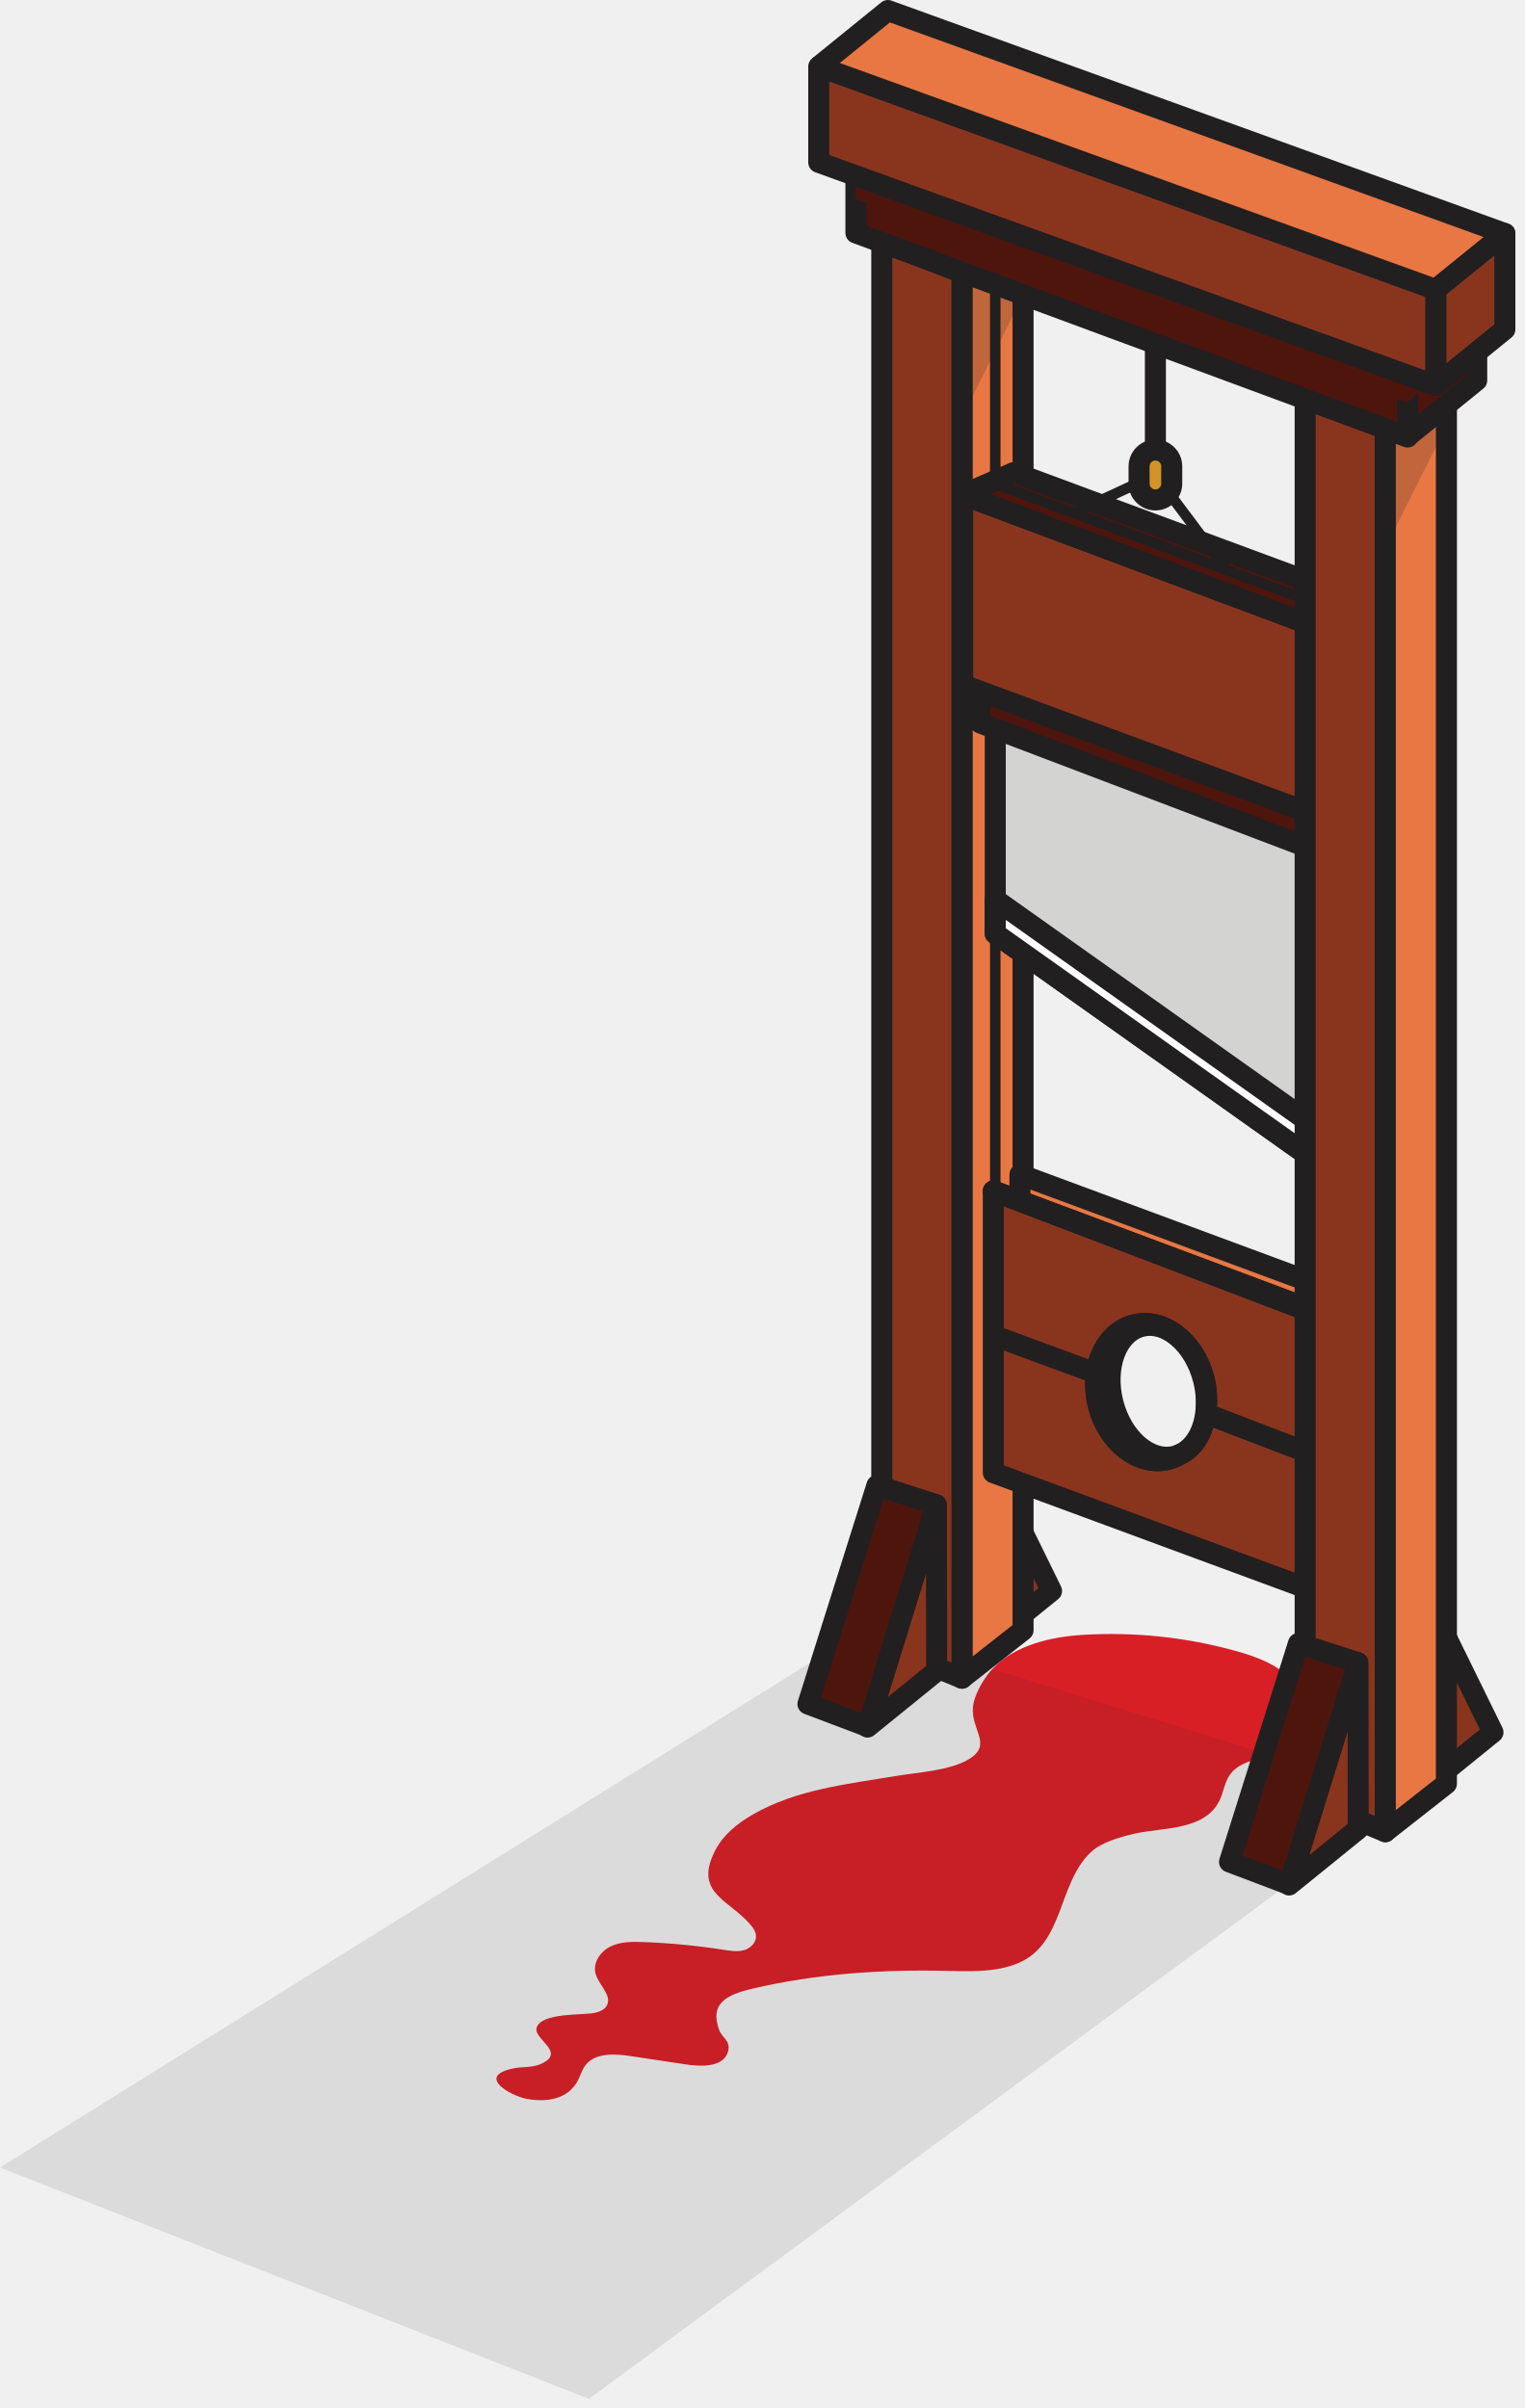
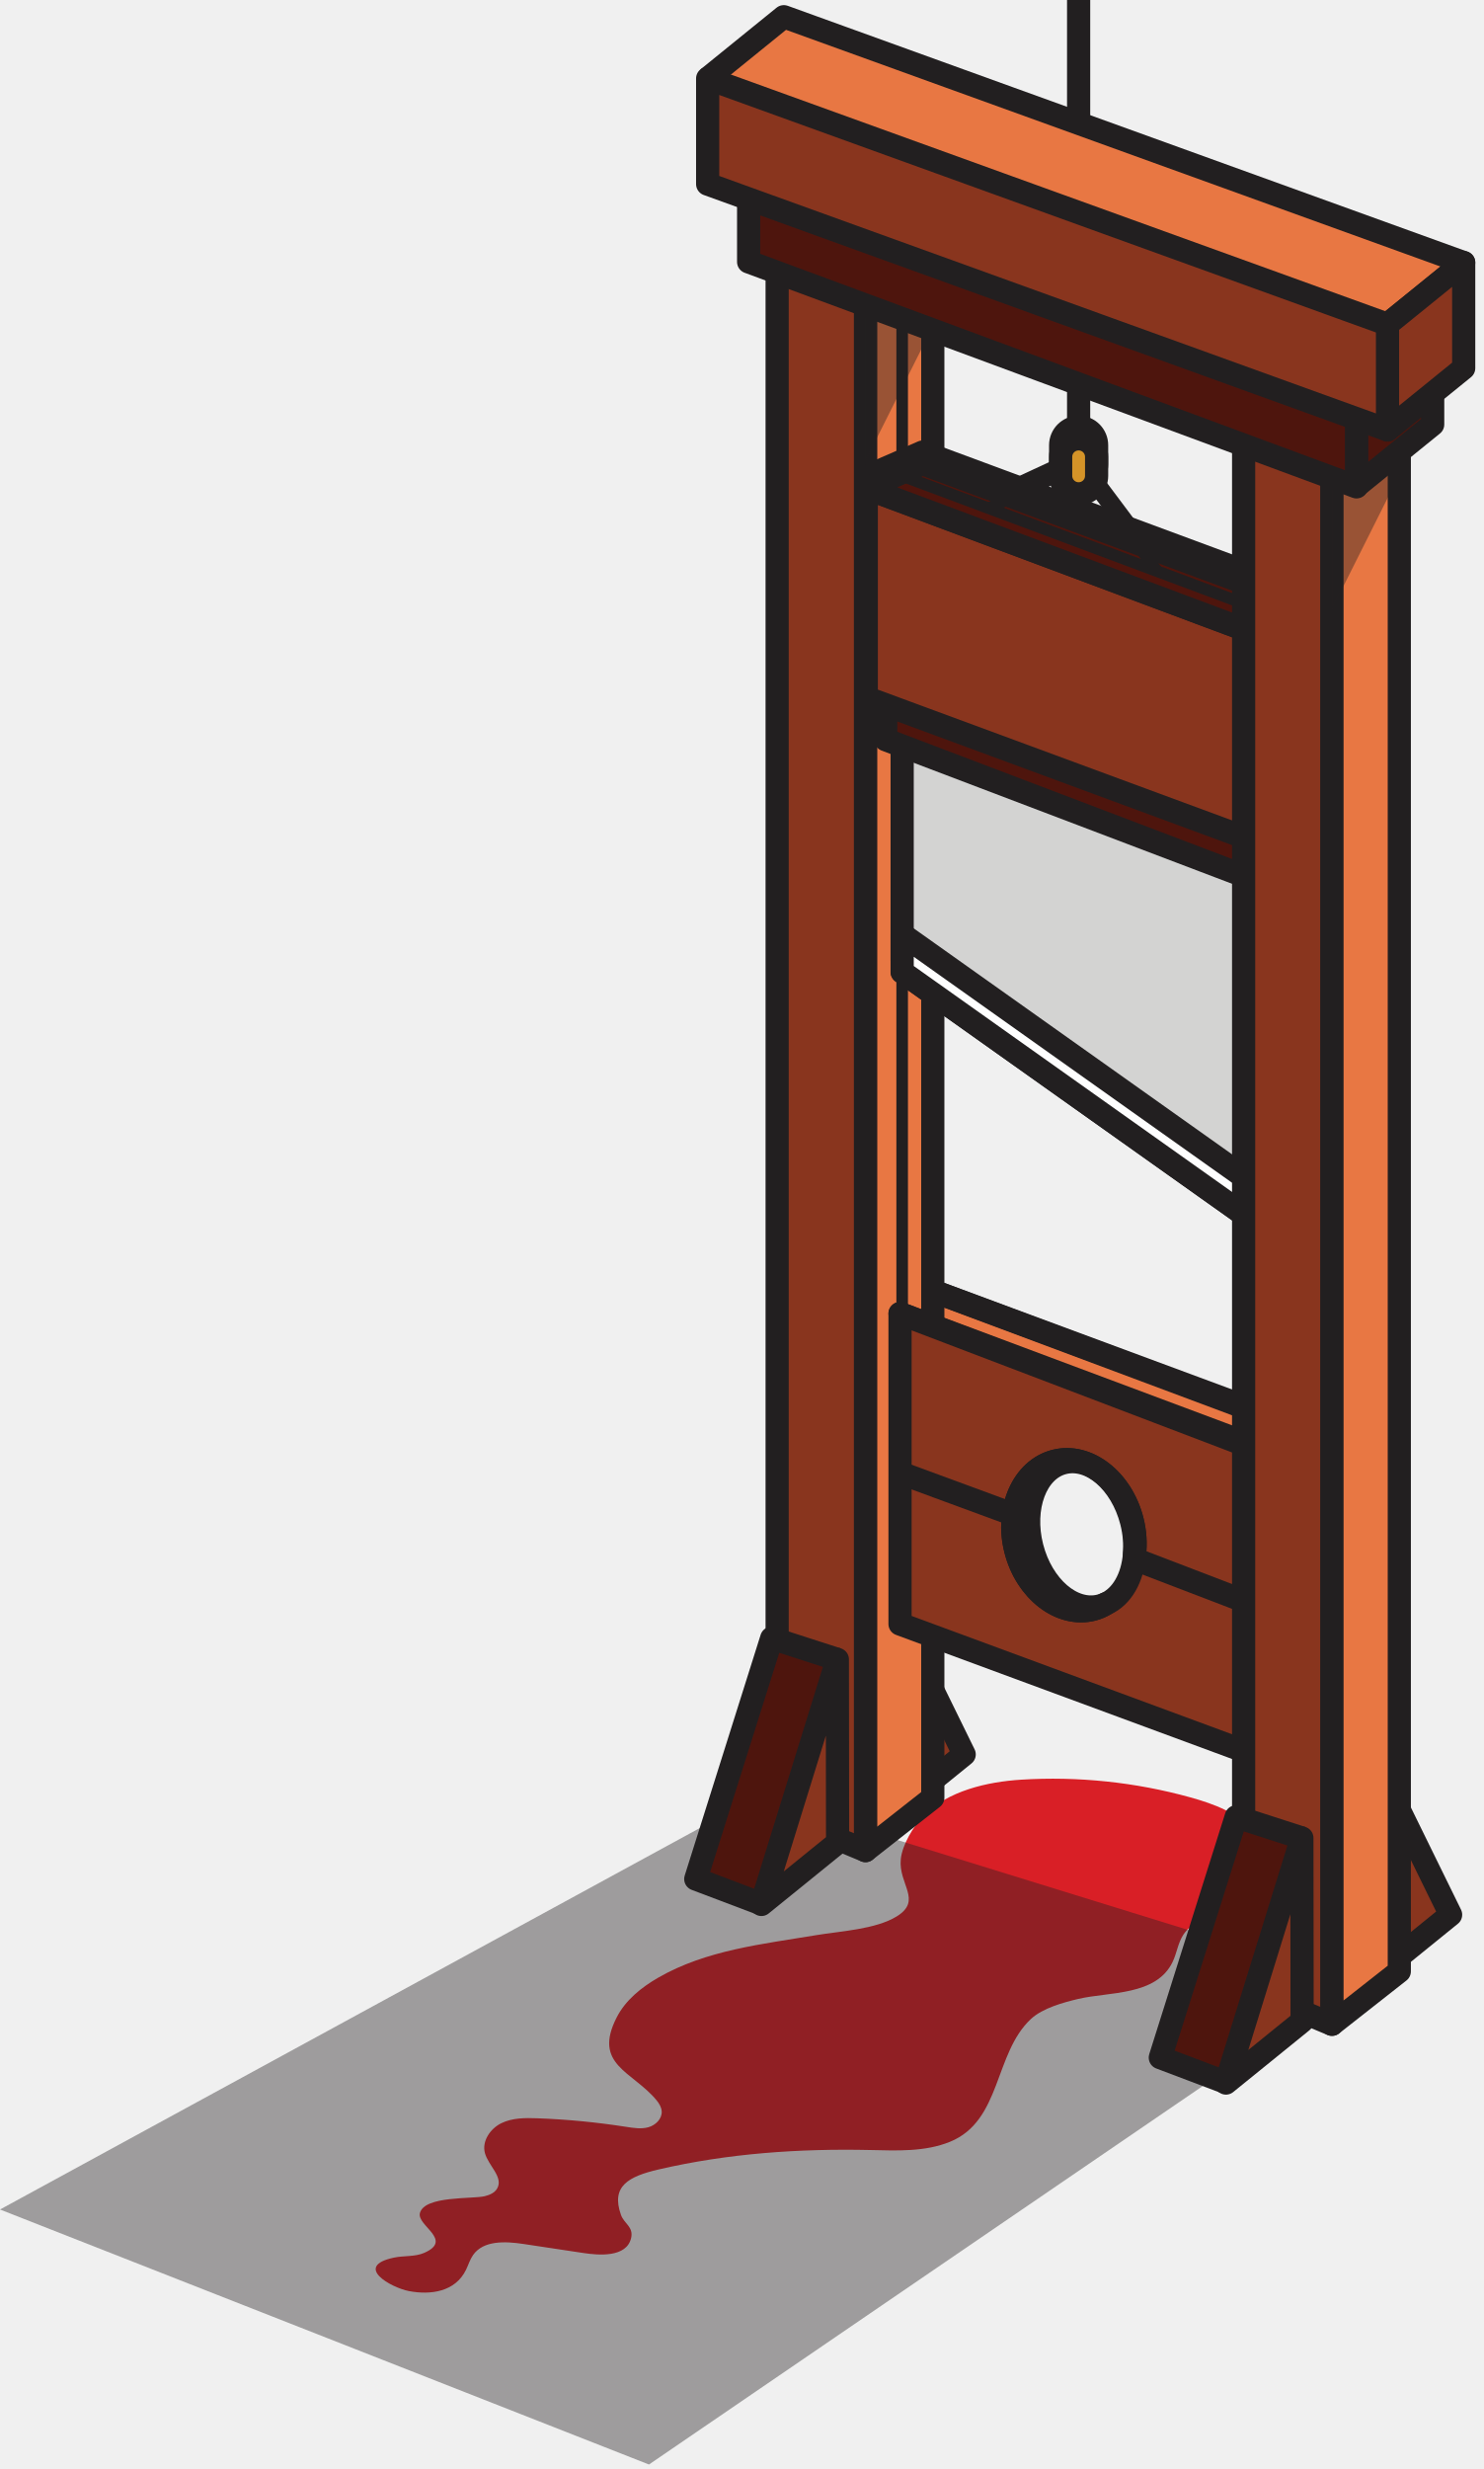
- <svg xmlns="http://www.w3.org/2000/svg" width="145px" height="229px" viewBox="0 0 145 229" version="1.1">
-   <defs />
+ <svg xmlns="http://www.w3.org/2000/svg" xmlns:xlink="http://www.w3.org/1999/xlink" width="128px" height="213px" viewBox="0 0 128 213" version="1.1">
+   <defs>
+     <polygon id="path-1" points="0.076 0.94 1.076 0.94 1.076 22.154 0.076 22.154 0.076 0.94" />
+     <polygon id="path-3" points="0.076 0.94 1.076 0.94 1.076 23.153 0.076 23.153 0.076 0.94" />
+   </defs>
  <g id="Page-1" stroke="none" stroke-width="1" fill="none" fill-rule="evenodd">
    <g id="guillotine">
-       <path d="M102.889,155.478 C99.986,155.659 96.544,156.437 94.453,158.616 C93.603,159.501 92.639,161.088 92.514,162.335 C92.298,164.51 94.401,165.888 92.168,167.27 C90.351,168.394 87.281,168.545 85.209,168.891 C80.573,169.667 75.729,170.168 71.578,172.56 C70.129,173.396 68.764,174.492 68.001,175.982 C65.898,180.089 69.388,180.637 71.443,183.141 C71.67,183.418 71.866,183.742 71.884,184.1 C71.917,184.741 71.351,185.287 70.734,185.461 C70.116,185.634 69.458,185.527 68.824,185.428 C66.289,185.031 63.73,184.784 61.165,184.689 C60.103,184.65 58.993,184.647 58.039,185.115 C57.085,185.584 56.349,186.67 56.63,187.695 C56.927,188.781 58.244,189.766 57.686,190.744 C57.47,191.121 57.031,191.308 56.608,191.41 C55.526,191.67 51.423,191.358 51.02,192.86 C50.726,193.953 53.94,195.186 51.39,196.299 C50.583,196.651 49.654,196.527 48.792,196.707 C45.248,197.451 48.525,199.303 50.077,199.597 C51.934,199.948 54.064,199.672 54.996,197.761 C55.202,197.339 55.334,196.877 55.602,196.491 C56.497,195.204 58.396,195.298 59.946,195.531 C61.675,195.791 63.403,196.052 65.132,196.312 C66.391,196.501 68.869,196.739 69.249,194.998 C69.456,194.051 68.636,193.776 68.369,193.026 C67.483,190.538 69.023,189.706 71.62,189.103 C77.588,187.716 83.75,187.29 89.876,187.426 C92.2,187.477 94.607,187.594 96.76,186.716 C101.22,184.896 100.55,179.085 103.751,176.115 C104.752,175.188 106.547,174.692 107.847,174.387 C110.522,173.762 114.554,174.138 115.968,171.203 C116.337,170.438 116.432,169.548 116.902,168.841 C118.188,166.907 121.32,167.43 123.074,165.908 C124.708,164.49 124.465,161.717 123.09,160.046 C121.714,158.375 119.563,157.573 117.477,156.997 C112.743,155.689 107.791,155.173 102.889,155.478" id="Fill-1" fill="#D91F26" />
-       <polygon id="z" fill="#221F20" opacity="0.1" points="0 206.131 56 228.131 133.748 170.903 82.135 154.946" />
-       <g id="Group-6" transform="translate(93, 141.131)">
-         <polyline id="Fill-3" fill="#89351E" points="2.432 0.89 6.984 10.168 0.411 15.496" />
-         <polyline id="Stroke-5" stroke="#221F20" stroke-width="2" stroke-linejoin="round" points="2.432 0.89 6.984 10.168 0.411 15.496" />
-       </g>
-       <polygon id="Fill-7" fill="#E87743" points="97.276 155.031 91.467 159.595 91.467 26.113 97.276 21.548" />
-       <polygon id="Stroke-9" stroke="#221F20" stroke-width="2" stroke-linejoin="round" points="97.276 155.031 91.467 159.595 91.467 26.113 97.276 21.548" />
-       <polygon id="Fill-11" fill="#89351E" points="91.467 25.952 91.467 159.596 83.844 156.421 83.844 22.932" />
-       <polygon id="Stroke-13" stroke="#221F20" stroke-width="2" stroke-linejoin="round" points="91.467 25.952 91.467 159.596 83.844 156.421 83.844 22.932" />
-       <polygon id="Fill-15" fill="#231F20" opacity="0.2" points="97.276 28.108 91.467 39.691 91.467 26.112 97.276 21.548" />
-       <g id="Group-20" transform="translate(94, 27.131)">
-         <path d="M0.633,0.407 L0.633,112.916" id="Fill-17" fill="#89351E" />
-         <path d="M0.633,0.407 L0.633,112.916" id="Stroke-19" stroke="#221F20" stroke-linejoin="round" />
-       </g>
-       <g id="Group-24" transform="translate(135, 155.131)">
-         <polyline id="Fill-21" fill="#89351E" points="2.406 0.333 6.958 9.611 0.385 14.939" />
-         <polyline id="Stroke-23" stroke="#221F20" stroke-width="2" stroke-linejoin="round" points="2.406 0.333 6.958 9.611 0.385 14.939" />
-       </g>
-       <g id="Group-28" transform="translate(109, 28.131)">
-         <path d="M0.86,0.451 L0.86,18.575" id="Fill-25" fill="#D49328" />
-         <path d="M0.86,0.451 L0.86,18.575" id="Stroke-27" stroke="#221F20" stroke-width="2" stroke-linejoin="round" />
-       </g>
-       <polygon id="Fill-29" fill="#D3D3D2" points="127.68 112.245 94.634 88.792 94.634 64.84 127.68 75.953" />
-       <polygon id="Stroke-31" stroke="#221F20" stroke-width="2" stroke-linejoin="round" points="127.68 112.245 94.634 88.792 94.634 64.84 127.68 75.953" />
-       <polygon id="Fill-33" fill="#FEFEFE" points="127.68 108.999 94.634 85.546 94.634 88.792 127.68 112.245" />
-       <polygon id="Stroke-35" stroke="#221F20" stroke-width="2" stroke-linejoin="round" points="127.68 108.999 94.634 85.546 94.634 88.792 127.68 112.245" />
-       <polygon id="Fill-37" fill="#FEFEFE" points="128.335 78.832 127.025 80.078 127.025 62.158 128.335 60.912" />
-       <polygon id="Stroke-39" stroke="#221F20" stroke-width="2" stroke-linejoin="round" points="128.335 78.832 127.025 80.078 127.025 62.158 128.335 60.912" />
-       <polygon id="Fill-41" fill="#4E150D" points="127.025 81.605 93.215 68.757 93.215 49.521 127.025 62.16" />
-       <polygon id="Stroke-43" stroke="#221F20" stroke-width="2" stroke-linejoin="round" points="127.025 81.605 93.215 68.757 93.215 49.521 127.025 62.16" />
-       <polyline id="Stroke-45" stroke="#221F20" stroke-width="2" stroke-linejoin="round" points="93.215 49.52 95.747 48.71 128.335 60.784" />
-       <polygon id="Fill-47" fill="#FEFEFE" points="126.656 76.365 125.347 77.611 125.347 59.691 126.656 58.445" />
-       <polygon id="Stroke-49" stroke="#221F20" stroke-width="2" stroke-linejoin="round" points="126.656 76.365 125.347 77.611 125.347 59.691 126.656 58.445" />
-       <polygon id="Fill-51" fill="#89351E" points="125.346 77.61 91.536 65.128 91.536 47.053 125.346 59.693" />
-       <polygon id="Stroke-53" stroke="#221F20" stroke-width="2" stroke-linejoin="round" points="125.346 77.61 91.536 65.128 91.536 47.053 125.346 59.693" />
-       <polygon id="Fill-55" fill="#4E150D" points="128.99 57.012 96.402 44.938 91.536 47.053 125.346 59.691" />
-       <polygon id="Stroke-57" stroke="#221F20" stroke-width="2" stroke-linejoin="round" points="128.99 57.012 96.402 44.938 91.536 47.053 125.346 59.691" />
-       <polygon id="Fill-59" fill="#FEFEFE" points="128.259 139.24 129.569 137.994 129.569 126.634 128.259 126.143" />
-       <polygon id="Stroke-61" stroke="#221F20" stroke-width="2" stroke-linejoin="round" points="128.259 139.24 129.569 137.994 129.569 126.634 128.259 126.143" />
-       <g id="Group-66" transform="translate(94, 111.131)">
-         <polyline id="Fill-63" fill="#E87743" points="0.449 2.134 34.259 14.774 34.259 14.771 35.569 13.526 35.569 12.635 2.981 0.561 2.981 3.065" />
-         <polyline id="Stroke-65" stroke="#221F20" stroke-width="2" stroke-linejoin="round" points="0.449 2.134 34.259 14.774 34.259 14.771 35.569 13.526 35.569 12.635 2.981 0.561 2.981 3.065" />
-       </g>
-       <polygon id="Fill-67" fill="#FEFEFE" points="128.259 125.905 128.259 126.143 129.569 126.635 129.569 124.657 128.259 125.903" />
-       <polygon id="Stroke-69" stroke="#221F20" stroke-width="2" stroke-linejoin="round" points="128.259 125.905 128.259 126.143 129.569 126.635 129.569 124.657 128.259 125.903" />
-       <path d="M112.199,138.309 C111.857,138.515 111.489,138.678 111.091,138.78 C108.318,139.49 105.338,137.203 104.434,133.672 C103.531,130.142 105.047,126.704 107.82,125.995 C110.593,125.285 113.573,127.572 114.477,131.102 C114.736,132.118 114.79,133.123 114.678,134.06 C114.514,136.052 113.609,137.685 112.199,138.309 L112.199,138.309 Z M94.449,113.265 L94.449,140.048 L128.259,152.53 L128.259,139.24 L128.259,126.143 L94.449,113.265 Z" id="Fill-71" fill="#89351E" />
-       <path d="M112.199,138.309 C111.857,138.515 111.489,138.678 111.091,138.78 C108.318,139.49 105.338,137.203 104.434,133.672 C103.531,130.142 105.047,126.704 107.82,125.995 C110.593,125.285 113.573,127.572 114.477,131.102 C114.736,132.118 114.79,133.123 114.678,134.06 C114.514,136.052 113.609,137.685 112.199,138.309 Z M94.449,113.265 L94.449,140.048 L128.259,152.53 L128.259,139.24 L128.259,126.143 L94.449,113.265 Z" id="Stroke-73" stroke="#221F20" stroke-width="2" stroke-linejoin="round" />
-       <polygon id="Fill-75" fill="#FEFEFE" points="128.259 125.905 94.449 113.265 128.259 126.143" />
-       <polygon id="Stroke-77" stroke="#221F20" stroke-width="2" stroke-linejoin="round" points="128.259 125.905 94.449 113.265 128.259 126.143" />
-       <path d="M114.477,131.103 C113.574,127.573 110.593,125.286 107.82,125.995 C105.047,126.705 103.531,130.142 104.435,133.673 C105.338,137.203 108.319,139.49 111.092,138.78 C111.489,138.679 111.857,138.515 112.199,138.31 C112.041,138.38 111.878,138.441 111.708,138.484 C109.333,139.092 106.701,136.822 105.829,133.413 C104.957,130.005 106.175,126.75 108.549,126.142 C110.924,125.534 113.555,127.805 114.428,131.213 C114.679,132.196 114.752,133.163 114.678,134.061 C114.791,133.124 114.737,132.118 114.477,131.103" id="Fill-79" fill="#89351E" />
-       <path d="M114.477,131.103 C113.574,127.573 110.593,125.286 107.82,125.995 C105.047,126.705 103.531,130.142 104.435,133.673 C105.338,137.203 108.319,139.49 111.092,138.78 C111.489,138.679 111.857,138.515 112.199,138.31 C112.041,138.38 111.878,138.441 111.708,138.484 C109.333,139.092 106.701,136.822 105.829,133.413 C104.957,130.005 106.175,126.75 108.549,126.142 C110.924,125.534 113.555,127.805 114.428,131.213 C114.679,132.196 114.752,133.163 114.678,134.061 C114.791,133.124 114.737,132.118 114.477,131.103 Z" id="Stroke-81" stroke="#221F20" stroke-width="2" stroke-linejoin="round" />
-       <path d="M114.641,134.432 L127.963,139.535" id="Stroke-83" stroke="#221F20" stroke-width="2" stroke-linejoin="round" />
-       <polyline id="Stroke-85" stroke="#221F20" stroke-width="2" stroke-linejoin="round" points="94.153 126.895 104.174 130.582 105.564 130.104" />
-       <g id="Group-90" transform="translate(94, 45.131)">
-         <path d="M0.633,0.865 L34.444,13.502" id="Fill-87" fill="#89351E" />
-         <path d="M0.633,0.865 L34.444,13.502" id="Stroke-89" stroke="#221F20" stroke-linejoin="round" />
-       </g>
-       <polygon id="Fill-91" fill="#89351E" points="131.722 38.52 131.722 174.194 124.099 171.019 124.099 35.339" />
-       <polygon id="Stroke-93" stroke="#221F20" stroke-width="2" stroke-linejoin="round" points="131.722 38.52 131.722 174.194 124.099 171.019 124.099 35.339" />
-       <polygon id="Fill-95" fill="#E87743" points="137.531 169.629 131.722 174.193 131.722 38.52 137.531 33.955" />
-       <polygon id="Stroke-97" stroke="#221F20" stroke-width="2" stroke-linejoin="round" points="137.531 169.629 131.722 174.193 131.722 38.52 137.531 33.955" />
-       <polygon id="Fill-99" fill="#231F20" opacity="0.2" points="137.531 40.515 131.722 52.098 131.722 38.519 137.531 33.955" />
-       <polygon id="Fill-101" fill="#4E150D" points="140.411 36.177 133.838 41.505 133.838 32.825 140.411 27.497" />
-       <polygon id="Stroke-103" stroke="#221F20" stroke-width="2" stroke-linejoin="round" points="140.411 36.177 133.838 41.505 133.838 32.825 140.411 27.497" />
-       <polygon id="Fill-105" fill="#4E150D" points="133.838 41.56 81.384 22.151 81.384 14.002 133.838 32.647" />
-       <polygon id="Stroke-107" stroke="#221F20" stroke-width="2" stroke-linejoin="round" points="133.838 41.56 81.384 22.151 81.384 14.002 133.838 32.647" />
-       <polygon id="Fill-109" fill="#4E150D" points="133.838 28.817 133.838 28.638 81.384 9.993 81.384 18.905 133.838 38.315 133.838 38.26 140.411 32.169 140.411 23.489" />
-       <g id="Group-114" transform="translate(102, 45.131)">
-         <path d="M7.86,0.039 L0.251,3.58" id="Fill-111" fill="#89351E" />
-         <path d="M7.86,0.039 L0.251,3.58" id="Stroke-113" stroke="#221F20" stroke-linejoin="round" />
-       </g>
-       <g id="Group-118" transform="translate(110, 45.131)">
-         <path d="M0.029,0.262 L6.644,9.092" id="Fill-115" fill="#89351E" />
-         <path d="M0.029,0.262 L6.644,9.092" id="Stroke-117" stroke="#221F20" stroke-linejoin="round" />
-       </g>
-       <g id="Group-122" transform="translate(116, 156.131)">
-         <polyline id="Fill-119" fill="#4E150D" points="6.411 23.02 0.908 20.937 7.461 0.162 13.125 1.991" />
-         <polyline id="Stroke-121" stroke="#221F20" stroke-width="2" stroke-linejoin="round" points="6.411 23.02 0.908 20.937 7.461 0.162 13.125 1.991" />
-       </g>
-       <polygon id="Fill-123" fill="#89351E" points="129.145 173.934 122.572 179.262 129.125 158.122" />
-       <polygon id="Stroke-125" stroke="#221F20" stroke-width="2" stroke-linejoin="round" points="129.145 173.934 122.572 179.262 129.125 158.122" />
-       <g id="Group-130" transform="translate(76, 141.131)">
-         <polyline id="Fill-127" fill="#4E150D" points="6.327 23 0.824 20.917 7.377 0.142 13.041 1.971" />
-         <polyline id="Stroke-129" stroke="#221F20" stroke-width="2" stroke-linejoin="round" points="6.327 23 0.824 20.917 7.377 0.142 13.041 1.971" />
-       </g>
-       <polygon id="Fill-131" fill="#89351E" points="89.06 158.913 82.487 164.241 89.04 143.101" />
-       <polygon id="Stroke-133" stroke="#221F20" stroke-width="2" stroke-linejoin="round" points="89.06 158.913 82.487 164.241 89.04 143.101" />
-       <path d="M109.86,47.542 L109.86,47.542 C109.003,47.542 108.308,46.847 108.308,45.99 L108.308,44.349 C108.308,43.492 109.003,42.797 109.86,42.797 C110.717,42.797 111.412,43.492 111.412,44.349 L111.412,45.99 C111.412,46.847 110.717,47.542 109.86,47.542" id="Fill-135" fill="#D49328" />
-       <path d="M109.86,47.542 L109.86,47.542 C109.003,47.542 108.308,46.847 108.308,45.99 L108.308,44.349 C108.308,43.492 109.003,42.797 109.86,42.797 C110.717,42.797 111.412,43.492 111.412,44.349 L111.412,45.99 C111.412,46.847 110.717,47.542 109.86,47.542 Z" id="Stroke-137" stroke="#221F20" stroke-width="2" stroke-linejoin="round" />
-       <g id="Group-142" transform="translate(77, 0.131)">
-         <polyline id="Fill-139" fill="#E87743" points="0.85 6.197 7.423 0.869 66.087 22.079 59.515 27.407" />
-         <polyline id="Stroke-141" stroke="#221F20" stroke-width="2" stroke-linejoin="round" points="0.85 6.197 7.423 0.869 66.087 22.079 59.515 27.407" />
-       </g>
-       <polygon id="Fill-143" fill="#89351E" points="143.087 31.322 136.514 36.65 136.514 27.539 143.087 22.211" />
-       <polygon id="Stroke-145" stroke="#221F20" stroke-width="2" stroke-linejoin="round" points="143.087 31.322 136.514 36.65 136.514 27.539 143.087 22.211" />
-       <polygon id="Fill-147" fill="#89351E" points="136.514 36.65 77.849 15.44 77.849 6.328 136.514 27.539" />
-       <polygon id="Stroke-149" stroke="#221F20" stroke-width="2" stroke-linejoin="round" points="136.514 36.65 77.849 15.44 77.849 6.328 136.514 27.539" />
+       <g id="Group-11" transform="translate(32, 109.613)">
+         <path d="M56.105,43.92 C53.203,44.101 49.76,44.879 47.669,47.058 C46.819,47.943 45.855,49.53 45.73,50.777 C45.514,52.952 47.617,54.33 45.384,55.712 C43.567,56.836 40.497,56.987 38.426,57.333 C33.789,58.109 28.945,58.61 24.794,61.002 C23.345,61.838 21.98,62.934 21.217,64.424 C19.114,68.531 22.604,69.079 24.659,71.583 C24.886,71.86 25.082,72.184 25.1,72.542 C25.133,73.183 24.567,73.729 23.95,73.903 C23.332,74.076 22.674,73.969 22.04,73.87 C19.505,73.473 16.946,73.226 14.381,73.131 C13.319,73.092 12.209,73.089 11.255,73.557 C10.301,74.026 9.565,75.112 9.846,76.137 C10.143,77.223 11.46,78.208 10.902,79.186 C10.686,79.563 10.247,79.75 9.824,79.852 C8.742,80.112 4.639,79.8 4.236,81.302 C3.942,82.395 7.156,83.628 4.606,84.741 C3.799,85.093 2.87,84.969 2.008,85.149 C-1.536,85.893 1.741,87.745 3.293,88.039 C5.15,88.39 7.28,88.114 8.212,86.203 C8.418,85.781 8.55,85.319 8.818,84.933 C9.713,83.646 11.612,83.74 13.162,83.973 C14.891,84.233 16.619,84.494 18.348,84.754 C19.607,84.943 22.085,85.181 22.465,83.44 C22.672,82.493 21.852,82.218 21.585,81.468 C20.699,78.98 22.239,78.148 24.836,77.545 C30.804,76.158 36.966,75.732 43.092,75.868 C45.416,75.919 47.823,76.036 49.976,75.158 C54.436,73.338 53.766,67.527 56.967,64.557 C57.968,63.63 59.763,63.134 61.063,62.829 C63.738,62.204 67.77,62.58 69.184,59.645 C69.553,58.88 69.648,57.99 70.118,57.283 C71.404,55.349 74.536,55.872 76.29,54.35 C77.924,52.932 77.681,50.159 76.306,48.488 C74.93,46.817 72.779,46.015 70.693,45.439 C65.959,44.131 61.007,43.615 56.105,43.92" id="Fill-1" fill="#D91F26" />
+         <g id="Group-6" transform="translate(45, 0)">
+           <polyline id="Fill-3" fill="#E87743" points="31.942 14.917 33.252 13.671 33.252 12.78 0.664 0.706 0.664 3.211" />
+           <polyline id="Stroke-5" stroke="#221F20" stroke-width="2" stroke-linejoin="round" points="31.942 14.917 33.252 13.671 33.252 12.78 0.664 0.706 0.664 3.211" />
+         </g>
+         <g id="Group-10" transform="translate(45, 0)">
+           <polyline id="Fill-7" fill="#E87743" points="0.665 0.706 34.475 13.346 34.475 13.343" />
+           <polyline id="Stroke-9" stroke="#221F20" stroke-width="2" stroke-linejoin="round" points="0.665 0.706 34.475 13.346 34.475 13.343" />
+         </g>
+       </g>
+       <polygon id="shadow" fill="#221F20" points="0 190.613 56 212.613 116.963 170.958 65.35 155" />
+       <g id="Group-116" transform="translate(60, 20.613)">
+         <g id="leg">
+           <polyline id="Fill-113" fill="#89351E" points="18.648 121.463 23.2 130.741 16.627 136.069" />
+           <polyline id="Stroke-115" stroke="#221F20" stroke-width="2" stroke-linejoin="round" points="18.648 121.463 23.2 130.741 16.627 136.069" />
+           <polygon id="Fill-117" fill="#E87743" points="20.492 134.473 14.683 139.037 14.683 5.555 20.492 0.99" />
+           <polygon id="Stroke-119" stroke="#221F20" stroke-width="2" stroke-linejoin="round" points="20.492 134.473 14.683 139.037 14.683 5.555 20.492 0.99" />
+           <polygon id="Fill-121" fill="#89351E" points="14.683 5.393 14.683 139.037 7.06 135.862 7.06 2.373" />
+           <polygon id="Stroke-123" stroke="#221F20" stroke-width="2" stroke-linejoin="round" points="14.683 5.393 14.683 139.037 7.06 135.862 7.06 2.373" />
+           <polyline id="Fill-131" fill="#4E150D" points="5.542 143.572 0.039 141.489 6.592 120.714 12.256 122.543" />
+           <polyline id="Stroke-133" stroke="#221F20" stroke-width="2" stroke-linejoin="round" points="5.542 143.572 0.039 141.489 6.592 120.714 12.256 122.543" />
+           <polygon id="Fill-135" fill="#89351E" points="12.276 138.355 5.703 143.683 12.256 122.543" />
+           <polygon id="Stroke-137" stroke="#221F20" stroke-width="2" stroke-linejoin="round" points="12.276 138.355 5.703 143.683 12.256 122.543" />
+         </g>
+       </g>
+       <polygon id="shadow" fill="#231F20" points="80.492 28.163 74.683 39.746 74.683 26.167 80.492 21.603" />
+       <g id="Group-130" transform="translate(77, 26.613)">
+         <path d="M0.849,0.98 L0.849,113.489" id="Fill-127" fill="#89351E" />
+         <path d="M0.849,0.98 L0.849,113.489" id="Stroke-129" stroke="#221F20" stroke-linejoin="round" />
+       </g>
+       <g id="Group-134" transform="translate(60, 140.613)" />
+       <polygon id="Fill-139" fill="#FEFEFE" points="111.475 139.295 112.785 138.049 112.785 126.689 111.475 126.198" />
+       <polygon id="Stroke-141" stroke="#221F20" stroke-width="2" stroke-linejoin="round" points="111.475 139.295 112.785 138.049 112.785 126.689 111.475 126.198" />
+       <polygon id="Fill-143" fill="#FEFEFE" points="111.475 125.959 111.475 126.197 112.785 126.689 112.785 124.711 111.475 125.956" />
+       <polygon id="Stroke-145" stroke="#221F20" stroke-width="2" stroke-linejoin="round" points="111.475 125.959 111.475 126.197 112.785 126.689 112.785 124.711 111.475 125.956" />
+       <polygon id="Fill-151" fill="#FEFEFE" points="111.475 125.959 77.665 113.319 111.475 126.197" />
+       <polygon id="Stroke-153" stroke="#221F20" stroke-width="2" stroke-linejoin="round" points="111.475 125.959 77.665 113.319 111.475 126.197" />
+       <g id="Group-168" transform="translate(118, 154.613)" />
+       <g id="Group-190" transform="translate(61, 0.613)" />
+       <g id="Group-202" transform="translate(100, 155.613)" />
+       <g id="chop" transform="translate(74, 18.613)">
+         <g id="Group-15" transform="translate(19, 0)">
+           <mask id="mask-2" fill="white">
+             <use xlink:href="#path-1" />
+           </mask>
+           <g id="Clip-13" />
+           <path d="M0.076,-25.97 L0.076,22.154" id="Fill-12" fill="#D49328" mask="url(#mask-2)" />
+           <path d="M0.076,-25.97 L0.076,22.154" id="Stroke-14" stroke="#221F20" stroke-width="2" stroke-linejoin="round" mask="url(#mask-2)" />
+         </g>
+         <polygon id="Fill-16" fill="#D3D3D2" points="36.895 87.693 3.849 64.24 3.849 40.288 36.895 51.401" />
+         <polygon id="Stroke-18" stroke="#221F20" stroke-width="2" stroke-linejoin="round" points="36.895 87.693 3.849 64.24 3.849 40.288 36.895 51.401" />
+         <polygon id="Fill-20" fill="#FEFEFE" points="36.895 84.447 3.849 60.994 3.849 64.24 36.895 87.693" />
+         <polygon id="Stroke-22" stroke="#221F20" stroke-width="2" stroke-linejoin="round" points="36.895 84.447 3.849 60.994 3.849 64.24 36.895 87.693" />
+         <polygon id="Fill-24" fill="#FEFEFE" points="37.55 54.279 36.24 55.526 36.24 37.605 37.55 36.359" />
+         <polygon id="Stroke-26" stroke="#221F20" stroke-width="2" stroke-linejoin="round" points="37.55 54.279 36.24 55.526 36.24 37.605 37.55 36.359" />
+         <polygon id="Fill-28" fill="#4E150D" points="36.24 57.053 2.43 44.205 2.43 24.968 36.24 37.608" />
+         <polygon id="Stroke-30" stroke="#221F20" stroke-width="2" stroke-linejoin="round" points="36.24 57.053 2.43 44.205 2.43 24.968 36.24 37.608" />
+         <polyline id="Stroke-32" stroke="#221F20" stroke-width="2" stroke-linejoin="round" points="2.43 24.968 4.962 24.158 37.55 36.232" />
+         <polygon id="Fill-34" fill="#FEFEFE" points="35.872 51.812 34.562 53.059 34.562 35.139 35.872 33.892" />
+         <polygon id="Stroke-36" stroke="#221F20" stroke-width="2" stroke-linejoin="round" points="35.872 51.812 34.562 53.059 34.562 35.139 35.872 33.892" />
+         <polygon id="Fill-38" fill="#89351E" points="34.562 53.058 0.752 40.576 0.752 22.501 34.562 35.141" />
+         <polygon id="Stroke-40" stroke="#221F20" stroke-width="2" stroke-linejoin="round" points="34.562 53.058 0.752 40.576 0.752 22.501 34.562 35.141" />
+         <polygon id="Fill-42" fill="#4E150D" points="38.206 32.46 5.618 20.386 0.752 22.501 34.562 35.139" />
+         <polygon id="Stroke-44" stroke="#221F20" stroke-width="2" stroke-linejoin="round" points="38.206 32.46 5.618 20.386 0.752 22.501 34.562 35.139" />
+         <g id="Group-49" transform="translate(3, 21)">
+           <path d="M0.849,0.444 L34.659,13.081" id="Fill-46" fill="#89351E" />
+           <path d="M0.849,0.444 L34.659,13.081" id="Stroke-48" stroke="#221F20" stroke-linejoin="round" />
+         </g>
+         <g id="Group-53" transform="translate(11, 20)">
+           <path d="M8.076,0.618 L0.467,4.159" id="Fill-50" fill="#89351E" />
+           <path d="M8.076,0.618 L0.467,4.159" id="Stroke-52" stroke="#221F20" stroke-linejoin="round" />
+         </g>
+         <g id="Group-57" transform="translate(19, 20)">
+           <path d="M0.245,0.841 L6.86,9.671" id="Fill-54" fill="#89351E" />
+           <path d="M0.245,0.841 L6.86,9.671" id="Stroke-56" stroke="#221F20" stroke-linejoin="round" />
+         </g>
+         <path d="M19.076,22.99 L19.076,22.99 C18.219,22.99 17.524,22.295 17.524,21.438 L17.524,19.797 C17.524,18.94 18.219,18.245 19.076,18.245 C19.933,18.245 20.628,18.94 20.628,19.797 L20.628,21.438 C20.628,22.295 19.933,22.99 19.076,22.99" id="Fill-58" fill="#D49328" />
+         <path d="M19.076,22.99 L19.076,22.99 C18.219,22.99 17.524,22.295 17.524,21.438 L17.524,19.797 C17.524,18.94 18.219,18.245 19.076,18.245 C19.933,18.245 20.628,18.94 20.628,19.797 L20.628,21.438 C20.628,22.295 19.933,22.99 19.076,22.99 Z" id="Stroke-60" stroke="#221F20" stroke-width="2" stroke-linejoin="round" />
+         <g id="Group-65" transform="translate(19, 0)">
+           <mask id="mask-4" fill="white">
+             <use xlink:href="#path-3" />
+           </mask>
+           <g id="rope">
+             <path d="M0.076,-37.613 L0.076,23.153" id="Fill-62" fill="#D49328" mask="url(#mask-4)" />
+             <path d="M0.076,-37.613 L0.076,23.153" id="Stroke-64" stroke="#221F20" stroke-width="2" stroke-linejoin="round" />
+           </g>
+         </g>
+         <polygon id="Fill-66" fill="#D3D3D2" points="36.895 88.693 3.849 65.24 3.849 41.288 36.895 52.401" />
+         <polygon id="Stroke-68" stroke="#221F20" stroke-width="2" stroke-linejoin="round" points="36.895 88.693 3.849 65.24 3.849 41.288 36.895 52.401" />
+         <polygon id="Fill-70" fill="#FEFEFE" points="36.895 85.447 3.849 61.994 3.849 65.24 36.895 88.693" />
+         <polygon id="Stroke-72" stroke="#221F20" stroke-width="2" stroke-linejoin="round" points="36.895 85.447 3.849 61.994 3.849 65.24 36.895 88.693" />
+         <polygon id="Fill-74" fill="#FEFEFE" points="37.55 55.279 36.24 56.526 36.24 38.605 37.55 37.359" />
+         <polygon id="Stroke-76" stroke="#221F20" stroke-width="2" stroke-linejoin="round" points="37.55 55.279 36.24 56.526 36.24 38.605 37.55 37.359" />
+         <polygon id="Fill-78" fill="#4E150D" points="36.24 58.053 2.43 45.205 2.43 25.968 36.24 38.608" />
+         <polygon id="Stroke-80" stroke="#221F20" stroke-width="2" stroke-linejoin="round" points="36.24 58.053 2.43 45.205 2.43 25.968 36.24 38.608" />
+         <polyline id="Stroke-82" stroke="#221F20" stroke-width="2" stroke-linejoin="round" points="2.43 25.968 4.962 25.158 37.55 37.232" />
+         <polygon id="Fill-84" fill="#FEFEFE" points="35.872 52.812 34.562 54.059 34.562 36.139 35.872 34.892" />
+         <polygon id="Stroke-86" stroke="#221F20" stroke-width="2" stroke-linejoin="round" points="35.872 52.812 34.562 54.059 34.562 36.139 35.872 34.892" />
+         <polygon id="Fill-88" fill="#89351E" points="34.562 54.058 0.752 41.576 0.752 23.501 34.562 36.141" />
+         <polygon id="Stroke-90" stroke="#221F20" stroke-width="2" stroke-linejoin="round" points="34.562 54.058 0.752 41.576 0.752 23.501 34.562 36.141" />
+         <polygon id="Fill-92" fill="#4E150D" points="38.206 33.46 5.618 21.386 0.752 23.501 34.562 36.139" />
+         <polygon id="Stroke-94" stroke="#221F20" stroke-width="2" stroke-linejoin="round" points="38.206 33.46 5.618 21.386 0.752 23.501 34.562 36.139" />
+         <g id="Group-99" transform="translate(3, 22)">
+           <path d="M0.849,0.444 L34.659,13.081" id="Fill-96" fill="#89351E" />
+           <path d="M0.849,0.444 L34.659,13.081" id="Stroke-98" stroke="#221F20" stroke-linejoin="round" />
+         </g>
+         <g id="Group-103" transform="translate(11, 21)">
+           <path d="M8.076,0.618 L0.467,4.159" id="Fill-100" fill="#89351E" />
+           <path d="M8.076,0.618 L0.467,4.159" id="Stroke-102" stroke="#221F20" stroke-linejoin="round" />
+         </g>
+         <g id="Group-107" transform="translate(19, 21)">
+           <path d="M0.245,0.841 L6.86,9.671" id="Fill-104" fill="#89351E" />
+           <path d="M0.245,0.841 L6.86,9.671" id="Stroke-106" stroke="#221F20" stroke-linejoin="round" />
+         </g>
+         <path d="M19.076,23.99 L19.076,23.99 C18.219,23.99 17.524,23.295 17.524,22.438 L17.524,20.797 C17.524,19.94 18.219,19.245 19.076,19.245 C19.933,19.245 20.628,19.94 20.628,20.797 L20.628,22.438 C20.628,23.295 19.933,23.99 19.076,23.99" id="Fill-108" fill="#D49328" />
+         <path d="M19.076,23.99 L19.076,23.99 C18.219,23.99 17.524,23.295 17.524,22.438 L17.524,20.797 C17.524,19.94 18.219,19.245 19.076,19.245 C19.933,19.245 20.628,19.94 20.628,20.797 L20.628,22.438 C20.628,23.295 19.933,23.99 19.076,23.99 Z" id="Stroke-110" stroke="#221F20" stroke-width="2" stroke-linejoin="round" />
+       </g>
+       <g id="head" transform="translate(77, 113)">
+         <path d="M18.415,25.364 C18.073,25.57 17.704,25.733 17.306,25.835 C14.534,26.545 11.553,24.258 10.649,20.727 C9.746,17.197 11.262,13.759 14.036,13.05 C16.808,12.34 19.788,14.627 20.692,18.157 C20.953,19.173 21.006,20.178 20.893,21.115 C20.73,23.107 19.825,24.74 18.415,25.364 L18.415,25.364 Z M0.664,0.32 L0.664,27.103 L34.474,39.585 L34.474,26.295 L34.474,13.198 L0.664,0.32 Z" id="Fill-147" fill="#89351E" />
+         <path d="M18.415,25.364 C18.073,25.57 17.704,25.733 17.306,25.835 C14.534,26.545 11.553,24.258 10.649,20.727 C9.746,17.197 11.262,13.759 14.036,13.05 C16.808,12.34 19.788,14.627 20.692,18.157 C20.953,19.173 21.006,20.178 20.893,21.115 C20.73,23.107 19.825,24.74 18.415,25.364 Z M0.664,0.32 L0.664,27.103 L34.474,39.585 L34.474,26.295 L34.474,13.198 L0.664,0.32 Z" id="Stroke-149" stroke="#221F20" stroke-width="2" stroke-linejoin="round" />
+         <path d="M20.692,18.157 C19.789,14.627 16.808,12.34 14.035,13.049 C11.262,13.759 9.746,17.196 10.65,20.727 C11.553,24.257 14.534,26.544 17.307,25.834 C17.704,25.733 18.072,25.569 18.414,25.364 C18.256,25.434 18.093,25.495 17.923,25.538 C15.548,26.146 12.916,23.876 12.044,20.467 C11.172,17.059 12.39,13.804 14.764,13.196 C17.139,12.588 19.77,14.859 20.643,18.267 C20.894,19.25 20.967,20.218 20.893,21.115 C21.006,20.178 20.952,19.172 20.692,18.157" id="Fill-155" fill="#89351E" />
+         <path d="M20.692,18.157 C19.789,14.627 16.808,12.34 14.035,13.049 C11.262,13.759 9.746,17.196 10.65,20.727 C11.553,24.257 14.534,26.544 17.307,25.834 C17.704,25.733 18.072,25.569 18.414,25.364 C18.256,25.434 18.093,25.495 17.923,25.538 C15.548,26.146 12.916,23.876 12.044,20.467 C11.172,17.059 12.39,13.804 14.764,13.196 C17.139,12.588 19.77,14.859 20.643,18.267 C20.894,19.25 20.967,20.218 20.893,21.115 C21.006,20.178 20.952,19.172 20.692,18.157 Z" id="Stroke-157" stroke="#221F20" stroke-width="2" stroke-linejoin="round" />
+         <polyline id="Stroke-161" stroke="#221F20" stroke-width="2" stroke-linejoin="round" points="0.368 13.949 10.389 17.636 11.779 17.158" />
+         <path d="M20.856,21.486 L34.178,26.589" id="Stroke-163" stroke="#221F20" stroke-width="2" stroke-linejoin="round" />
+       </g>
+       <g id="front" transform="translate(61, 1)">
+         <polygon id="Fill-159" fill="#4E150D" points="56.054 28.258 56.054 28.079 3.6 9.434 3.6 18.346 56.054 37.756 56.054 37.701 62.627 31.61 62.627 22.93" />
+         <polyline id="Fill-165" fill="#89351E" points="59.622 154.905 64.174 164.183 57.601 169.511" />
+         <polyline id="Stroke-167" stroke="#221F20" stroke-width="2" stroke-linejoin="round" points="59.622 154.905 64.174 164.183 57.601 169.511" />
+         <polygon id="Fill-169" fill="#89351E" points="53.937 37.961 53.937 173.635 46.314 170.46 46.314 34.78" />
+         <polygon id="Stroke-171" stroke="#221F20" stroke-width="2" stroke-linejoin="round" points="53.937 37.961 53.937 173.635 46.314 170.46 46.314 34.78" />
+         <polygon id="Fill-173" fill="#E87743" points="59.747 169.07 53.938 173.634 53.938 37.961 59.747 33.396" />
+         <polygon id="Stroke-175" stroke="#221F20" stroke-width="2" stroke-linejoin="round" points="59.747 169.07 53.938 173.634 53.938 37.961 59.747 33.396" />
+         <polygon id="shadow" fill="#231F20" points="59.747 39.957 53.938 51.54 53.938 37.961 59.747 33.397" />
+         <polygon id="Fill-179" fill="#4E150D" points="62.627 35.619 56.054 40.947 56.054 32.267 62.627 26.939" />
+         <polygon id="Stroke-181" stroke="#221F20" stroke-width="2" stroke-linejoin="round" points="62.627 35.619 56.054 40.947 56.054 32.267 62.627 26.939" />
+         <polygon id="Fill-183" fill="#4E150D" points="56.054 41.001 3.6 21.592 3.6 13.443 56.054 32.088" />
+         <polygon id="Stroke-185" stroke="#221F20" stroke-width="2" stroke-linejoin="round" points="56.054 41.001 3.6 21.592 3.6 13.443 56.054 32.088" />
+         <polyline id="Fill-187" fill="#E87743" points="0.065 5.77 6.638 0.442 65.302 21.652 58.73 26.98" />
+         <polyline id="Stroke-189" stroke="#221F20" stroke-width="2" stroke-linejoin="round" points="0.065 5.77 6.638 0.442 65.302 21.652 58.73 26.98" />
+         <polygon id="Fill-191" fill="#89351E" points="65.303 30.763 58.73 36.091 58.73 26.98 65.303 21.652" />
+         <polygon id="Stroke-193" stroke="#221F20" stroke-width="2" stroke-linejoin="round" points="65.303 30.763 58.73 36.091 58.73 26.98 65.303 21.652" />
+         <polygon id="Fill-195" fill="#89351E" points="58.73 36.091 0.065 14.881 0.065 5.769 58.73 26.98" />
+         <polygon id="Stroke-197" stroke="#221F20" stroke-width="2" stroke-linejoin="round" points="58.73 36.091 0.065 14.881 0.065 5.769 58.73 26.98" />
+         <polyline id="Fill-199" fill="#4E150D" points="44.627 178.593 39.124 176.51 45.677 155.734 51.341 157.564" />
+         <polyline id="Stroke-201" stroke="#221F20" stroke-width="2" stroke-linejoin="round" points="44.627 178.593 39.124 176.51 45.677 155.734 51.341 157.564" />
+         <polygon id="Fill-203" fill="#89351E" points="51.36 173.375 44.787 178.703 51.34 157.563" />
+         <polygon id="Stroke-205" stroke="#221F20" stroke-width="2" stroke-linejoin="round" points="51.36 173.375 44.787 178.703 51.34 157.563" />
+       </g>
    </g>
  </g>
+   <style>
+   body {
+   background-color: #2B388F;
+ }
+ 
+ 
+ .illustration {
+   display: flex;
+   justify-content: center;
+   align-items: center;
+   margin: 0 auto;
+   height: 100vh;
+   background-color: #2B388F;
+ }
+ 
+ #shadow { opacity: 0.4; }
+ 
+ 
+ @keyframes chop {
+   0% { transform: translate(75px,20px);}
+   5%, 20% { transform: translate(75px,60px);}
+   50%, 100% { transform: translate(75px,20px);}
+ }
+ 
+ @keyframes rope {
+   0% { transform: scaleY(0.2);}
+   5%, 20% { transform: scaleY(1);}
+   50%, 100% { transform: scaleY(0.2);}
+ }
+ 
+ #chop {
+   transform: translateX(75px);
+   transform-origin: 50% 0%;
+   animation: chop 5s cubic-bezier(0.23, 1, 0.32, 1) infinite;
+ }
+ 
+ #rope {
+   transform-origin: 50% 100%;
+   animation: rope 5s cubic-bezier(0.23, 1, 0.32, 1) infinite;
+ }
+ </style>
</svg>
